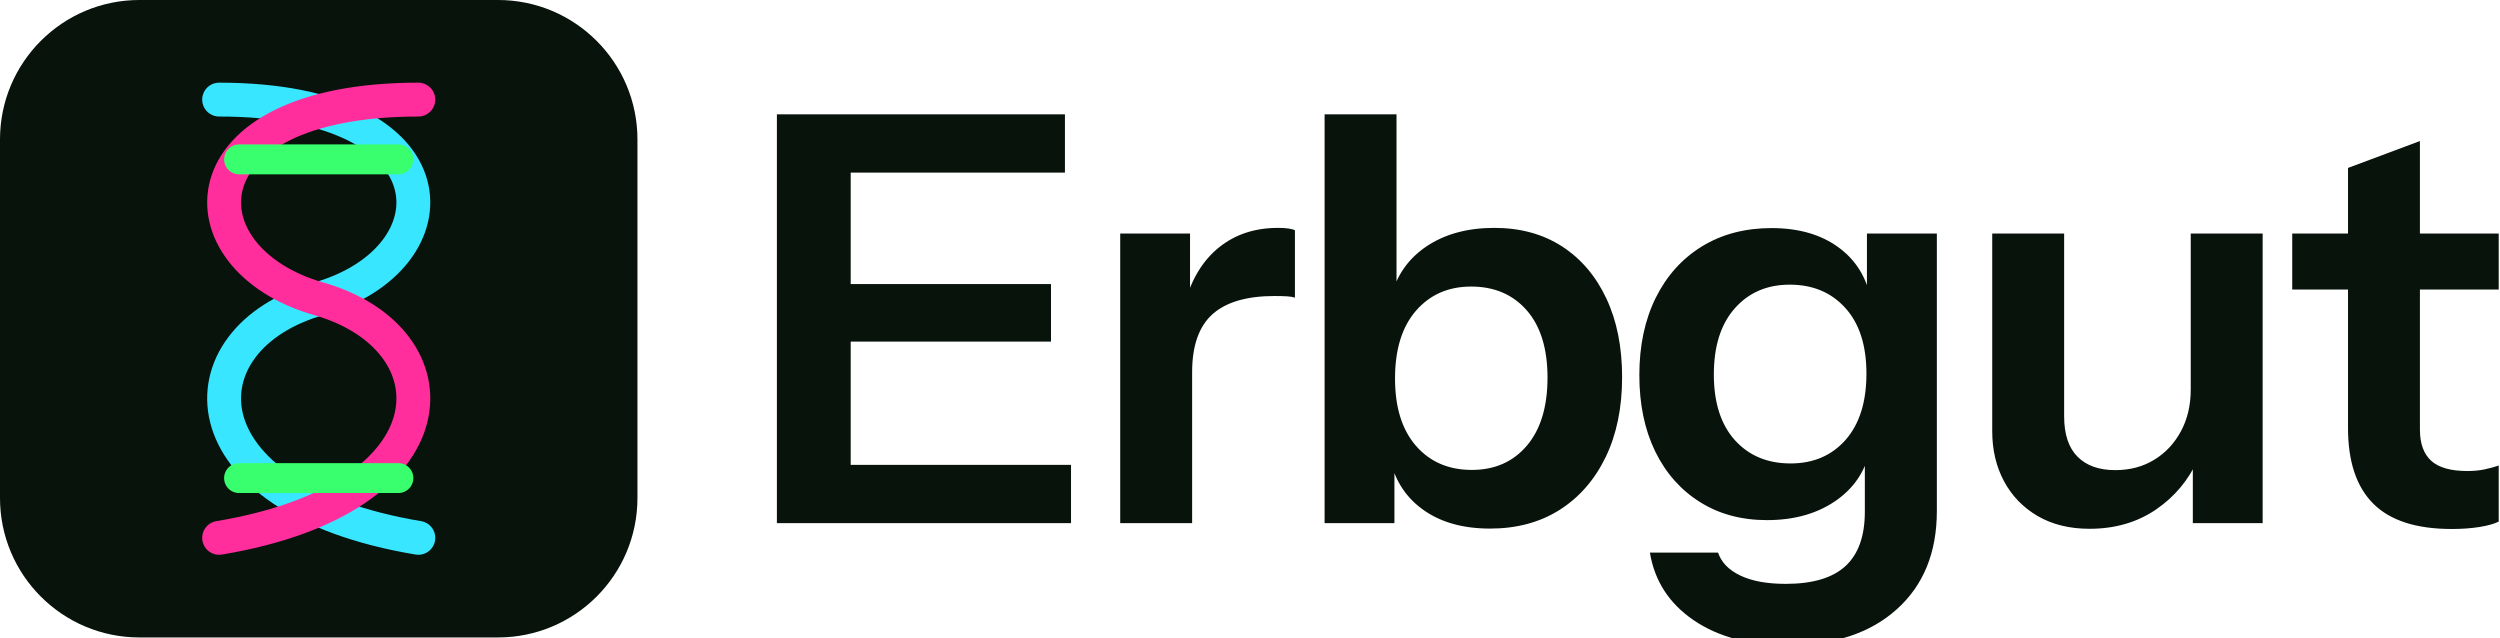
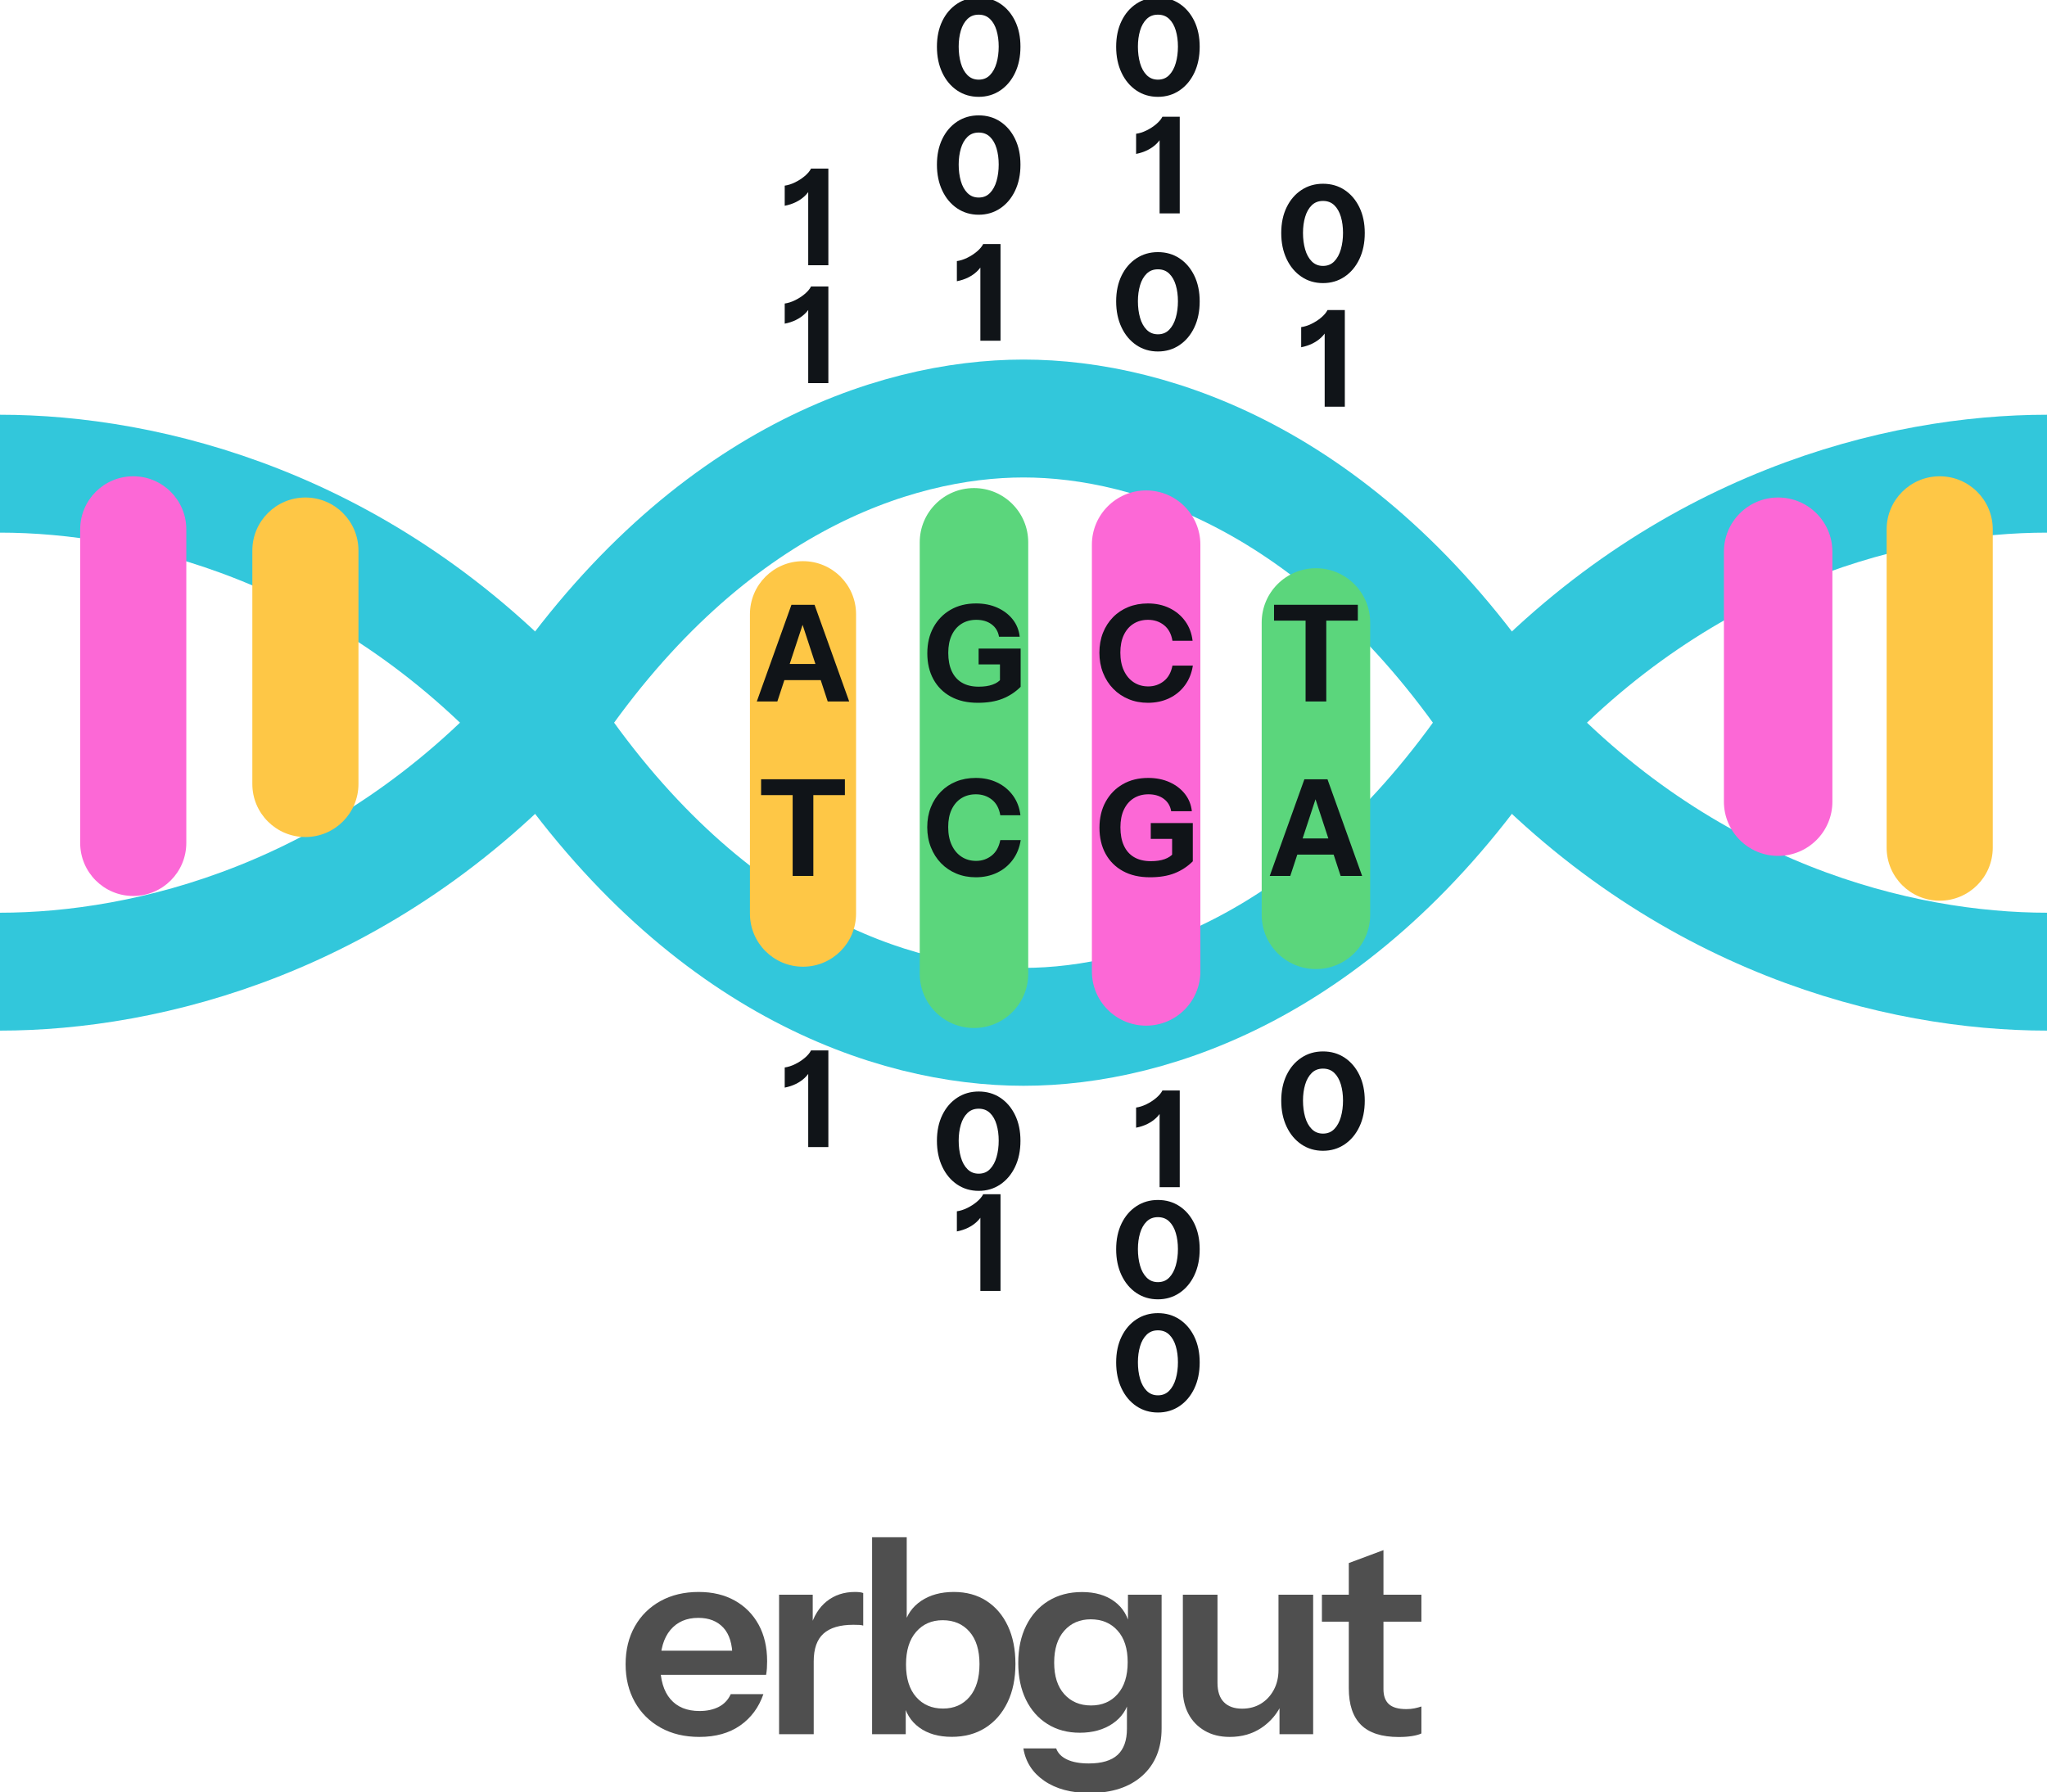
- <svg xmlns="http://www.w3.org/2000/svg" viewBox="0 0 251 64" width="251" height="64" role="img" aria-labelledby="t">
-   <rect width="64" height="64" rx="14" fill="#08130B" />
-   <path d="M22 10 C 46 10 46 26 32 30 C 18 34 18 50 42 54" fill="none" stroke="#39E6FF" stroke-width="3.4" stroke-linecap="round" />
-   <path d="M42 10 C 18 10 18 26 32 30 C 46 34 46 50 22 54" fill="none" stroke="#FF2E9C" stroke-width="3.4" stroke-linecap="round" />
-   <line x1="24" y1="16" x2="40" y2="16" stroke="#39FF6E" stroke-width="3" stroke-linecap="round" />
-   <line x1="24" y1="48" x2="40" y2="48" stroke="#39FF6E" stroke-width="3" stroke-linecap="round" />
-   <g transform="translate(74.47 52.52)" fill="#08130B">
-     <path d="M3.53 0V-41.04H10.94V0ZM7.07 0V-5.85H33.06V0ZM7.07 -18.22V-24H31.05V-18.22ZM7.07 -35.19V-41.04H32.45V-35.19Z M38 0V-29.07H45.01V-22.04H45.22V0ZM45.22 -15.16 44.48 -22.06Q45.51 -25.76 47.94 -27.7Q50.37 -29.64 53.83 -29.64Q55.02 -29.64 55.54 -29.41V-22.63Q55.25 -22.74 54.74 -22.77Q54.23 -22.8 53.49 -22.8Q49.31 -22.8 47.26 -20.97Q45.22 -19.13 45.22 -15.16Z M75.13 0.55Q70.98 0.55 68.32 -1.41Q65.66 -3.36 65.02 -6.82L65.53 -6.9V0H58.52V-41.04H65.74V-22.52L65.19 -22.65Q65.97 -25.9 68.73 -27.77Q71.5 -29.64 75.56 -29.64Q79.48 -29.64 82.36 -27.78Q85.23 -25.92 86.81 -22.55Q88.39 -19.19 88.39 -14.65Q88.39 -10.05 86.74 -6.63Q85.08 -3.21 82.12 -1.33Q79.15 0.55 75.13 0.55ZM73.3 -5.34Q76.76 -5.34 78.83 -7.78Q80.9 -10.22 80.9 -14.61Q80.9 -18.98 78.81 -21.37Q76.72 -23.75 73.23 -23.75Q69.81 -23.75 67.7 -21.33Q65.59 -18.9 65.59 -14.52Q65.59 -10.17 67.7 -7.75Q69.81 -5.34 73.3 -5.34Z M104.99 12.26Q99.24 12.26 95.56 9.74Q91.88 7.22 91.18 2.96H98.02Q98.53 4.45 100.27 5.27Q102.01 6.1 104.82 6.1Q108.89 6.1 110.83 4.3Q112.76 2.51 112.76 -1.14V-7.43L113.26 -7.32Q112.56 -4.09 109.76 -2.19Q106.97 -0.3 102.94 -0.3Q99.08 -0.3 96.2 -2.12Q93.31 -3.93 91.71 -7.2Q90.12 -10.47 90.12 -14.86Q90.12 -19.3 91.77 -22.63Q93.42 -25.95 96.42 -27.79Q99.41 -29.62 103.4 -29.62Q107.5 -29.62 110.15 -27.66Q112.8 -25.71 113.41 -22.23L112.97 -22.17V-29.07H119.99V-1.22Q119.99 5.03 115.98 8.64Q111.97 12.26 104.99 12.26ZM105.3 -5.99Q108.74 -5.99 110.83 -8.36Q112.92 -10.74 112.92 -15.01Q112.92 -19.25 110.81 -21.59Q108.7 -23.94 105.22 -23.94Q101.8 -23.94 99.7 -21.56Q97.6 -19.19 97.6 -14.92Q97.6 -10.68 99.71 -8.33Q101.82 -5.99 105.3 -5.99Z M135.32 0.57Q132.32 0.57 130.11 -0.71Q127.91 -2 126.73 -4.21Q125.55 -6.42 125.55 -9.22V-29.07H132.77V-10.72Q132.77 -8.02 134.11 -6.67Q135.45 -5.32 137.9 -5.32Q140.11 -5.32 141.8 -6.35Q143.49 -7.37 144.49 -9.21Q145.48 -11.04 145.48 -13.41L146.22 -6.44Q144.8 -3.27 141.97 -1.35Q139.14 0.57 135.32 0.57ZM145.69 0V-6.84H145.48V-29.07H152.7V0Z M171.68 0.59Q166.35 0.59 163.81 -1.95Q161.27 -4.48 161.27 -9.56V-35.66L168.49 -38.36V-9.39Q168.49 -7.28 169.63 -6.25Q170.77 -5.23 173.24 -5.23Q174.19 -5.23 174.96 -5.39Q175.73 -5.55 176.4 -5.78V-0.15Q175.71 0.19 174.47 0.39Q173.22 0.59 171.68 0.59ZM155.67 -23.45V-29.07H176.4V-23.45Z" />
+ <svg xmlns="http://www.w3.org/2000/svg" viewBox="0 0 434 380" width="434" height="380" role="img" aria-labelledby="t">
+   <path d="M0 206.05C31.05 206.05 77.05 194.96 115 153.25C148.66 102.29 189.46 88.75 217 88.75C244.54 88.75 285.34 102.29 319 153.25C356.95 194.96 402.95 206.05 434 206.05" fill="none" stroke="#32C7DB" stroke-width="25" />
+   <path d="M0 100.45C31.05 100.45 77.05 111.54 115 153.25C148.66 204.21 189.46 217.75 217 217.75C244.54 217.75 285.34 204.21 319 153.25C356.95 111.54 402.95 100.45 434 100.45" fill="none" stroke="#32C7DB" stroke-width="25" />
+   <rect x="17" y="101" width="22.5" height="89" rx="11.25" fill="#FC68D6" />
+   <rect x="53.5" y="105.5" width="22.5" height="72" rx="11.25" fill="#FEC746" />
+   <rect x="159" y="119" width="22.5" height="86" rx="11.25" fill="#FEC746" />
+   <rect x="195" y="103.5" width="23" height="114.5" rx="11.5" fill="#5BD67C" />
+   <rect x="231.5" y="104" width="23" height="113.5" rx="11.5" fill="#FC68D6" />
+   <rect x="267.5" y="120.5" width="23" height="85" rx="11.5" fill="#5BD67C" />
+   <rect x="365.5" y="105.5" width="23" height="76" rx="11.5" fill="#FC68D6" />
+   <rect x="400" y="101" width="22.5" height="90" rx="11.25" fill="#FEC746" />
+   <g transform="translate(170.25 148.75) scale(0.028472 -0.028472)" fill="#101418">
+     <path transform="translate(-368 0)" d="M24 0 282 720H414L177 0ZM552 0 316 720H454L712 0ZM160 279H564V159H160Z" />
+   </g>
+   <g transform="translate(170.25 185.75) scale(0.028472 -0.028472)" fill="#101418">
+     <path transform="translate(-336 0)" d="M259 0V602H24V720H648V602H413V0Z" />
+   </g>
+   <g transform="translate(206.5 148.75) scale(0.028472 -0.028472)" fill="#101418">
+     <path transform="translate(-377.5 0)" d="M406 -10Q289 -10 205 36Q121 82 75.5 165Q30 248 30 359Q30 469 76 552.5Q122 636 203.5 683Q285 730 393 730Q482 730 552.5 698Q623 666 666.5 610.5Q710 555 718 482H564Q554 541 508.5 574.5Q463 608 395 608Q332 608 285 578.5Q238 549 212 494Q186 439 186 362Q186 282 212 225.5Q238 169 288.5 139.5Q339 110 413 110Q473 110 515 125Q557 140 579 167L725 109Q667 51 590.5 20.5Q514 -10 406 -10ZM571 109V307L602 276H412V394H725V109Z" />
+   </g>
+   <g transform="translate(206.5 185.75) scale(0.028472 -0.028472)" fill="#101418">
+     <path transform="translate(-378 0)" d="M391 -10Q313 -10 247 17.5Q181 45 132.5 95Q84 145 57 213.5Q30 282 30 363Q30 444 56.5 511Q83 578 131.5 627.5Q180 677 246 703.5Q312 730 391 730Q480 730 551.5 695.5Q623 661 668.5 598.5Q714 536 724 452H574Q561 529 511 568.5Q461 608 392 608Q331 608 284.5 579Q238 550 212 495.5Q186 441 186 364Q186 286 212.5 229.5Q239 173 286 142.5Q333 112 394 112Q459 112 509 151Q559 190 574 267H726Q713 183 667 120.5Q621 58 550 24Q479 -10 391 -10Z" />
+   </g>
+   <g transform="translate(243 148.75) scale(0.028472 -0.028472)" fill="#101418">
+     <path transform="translate(-378 0)" d="M391 -10Q313 -10 247 17.5Q181 45 132.5 95Q84 145 57 213.5Q30 282 30 363Q30 444 56.5 511Q83 578 131.5 627.5Q180 677 246 703.5Q312 730 391 730Q480 730 551.5 695.5Q623 661 668.5 598.5Q714 536 724 452H574Q561 529 511 568.5Q461 608 392 608Q331 608 284.5 579Q238 550 212 495.5Q186 441 186 364Q186 286 212.5 229.5Q239 173 286 142.5Q333 112 394 112Q459 112 509 151Q559 190 574 267H726Q713 183 667 120.5Q621 58 550 24Q479 -10 391 -10Z" />
+   </g>
+   <g transform="translate(243 185.75) scale(0.028472 -0.028472)" fill="#101418">
+     <path transform="translate(-377.5 0)" d="M406 -10Q289 -10 205 36Q121 82 75.5 165Q30 248 30 359Q30 469 76 552.5Q122 636 203.5 683Q285 730 393 730Q482 730 552.5 698Q623 666 666.5 610.5Q710 555 718 482H564Q554 541 508.5 574.5Q463 608 395 608Q332 608 285 578.5Q238 549 212 494Q186 439 186 362Q186 282 212 225.5Q238 169 288.5 139.5Q339 110 413 110Q473 110 515 125Q557 140 579 167L725 109Q667 51 590.5 20.5Q514 -10 406 -10ZM571 109V307L602 276H412V394H725V109Z" />
+   </g>
+   <g transform="translate(279 148.75) scale(0.028472 -0.028472)" fill="#101418">
+     <path transform="translate(-336 0)" d="M259 0V602H24V720H648V602H413V0Z" />
+   </g>
+   <g transform="translate(279 185.75) scale(0.028472 -0.028472)" fill="#101418">
+     <path transform="translate(-368 0)" d="M24 0 282 720H414L177 0ZM552 0 316 720H454L712 0ZM160 279H564V159H160Z" />
+   </g>
+   <g transform="translate(171 56.25) scale(0.028472 -0.028472)" fill="#101418">
+     <path transform="translate(-172.5 0)" d="M185 0V588L202 573Q187 542 159 515.5Q131 489 93.5 470.5Q56 452 10 443V593Q47 598 87 617.5Q127 637 159.5 664.5Q192 692 206 720H335V0Z" />
+   </g>
+   <g transform="translate(171 81.25) scale(0.028472 -0.028472)" fill="#101418">
+     <path transform="translate(-172.5 0)" d="M185 0V588L202 573Q187 542 159 515.5Q131 489 93.5 470.5Q56 452 10 443V593Q47 598 87 617.5Q127 637 159.5 664.5Q192 692 206 720H335V0Z" />
+   </g>
+   <g transform="translate(207.5 20.25) scale(0.028472 -0.028472)" fill="#101418">
+     <path transform="translate(-341 0)" d="M341 -10Q251 -10 180.5 37.5Q110 85 70 169.5Q30 254 30 363Q30 472 70 554.5Q110 637 180.5 683.5Q251 730 341 730Q432 730 502 683.5Q572 637 612 554.5Q652 472 652 363Q652 253 612 169Q572 85 501.5 37.5Q431 -10 341 -10ZM341 118Q392 118 425 152Q458 186 474 242Q490 298 490 364Q490 430 474 484Q458 538 425 570Q392 602 341 602Q290 602 257 569.5Q224 537 208 483Q192 429 192 364Q192 297 208 241Q224 185 257.5 151.5Q291 118 341 118Z" />
+   </g>
+   <g transform="translate(207.5 45.25) scale(0.028472 -0.028472)" fill="#101418">
+     <path transform="translate(-341 0)" d="M341 -10Q251 -10 180.5 37.5Q110 85 70 169.5Q30 254 30 363Q30 472 70 554.5Q110 637 180.5 683.5Q251 730 341 730Q432 730 502 683.5Q572 637 612 554.5Q652 472 652 363Q652 253 612 169Q572 85 501.5 37.5Q431 -10 341 -10ZM341 118Q392 118 425 152Q458 186 474 242Q490 298 490 364Q490 430 474 484Q458 538 425 570Q392 602 341 602Q290 602 257 569.5Q224 537 208 483Q192 429 192 364Q192 297 208 241Q224 185 257.5 151.5Q291 118 341 118Z" />
+   </g>
+   <g transform="translate(207.5 72.25) scale(0.028472 -0.028472)" fill="#101418">
+     <path transform="translate(-172.5 0)" d="M185 0V588L202 573Q187 542 159 515.5Q131 489 93.5 470.5Q56 452 10 443V593Q47 598 87 617.5Q127 637 159.5 664.5Q192 692 206 720H335V0Z" />
+   </g>
+   <g transform="translate(245.5 20.25) scale(0.028472 -0.028472)" fill="#101418">
+     <path transform="translate(-341 0)" d="M341 -10Q251 -10 180.5 37.5Q110 85 70 169.5Q30 254 30 363Q30 472 70 554.5Q110 637 180.5 683.5Q251 730 341 730Q432 730 502 683.5Q572 637 612 554.5Q652 472 652 363Q652 253 612 169Q572 85 501.5 37.5Q431 -10 341 -10ZM341 118Q392 118 425 152Q458 186 474 242Q490 298 490 364Q490 430 474 484Q458 538 425 570Q392 602 341 602Q290 602 257 569.5Q224 537 208 483Q192 429 192 364Q192 297 208 241Q224 185 257.5 151.5Q291 118 341 118Z" />
+   </g>
+   <g transform="translate(245.5 45.25) scale(0.028472 -0.028472)" fill="#101418">
+     <path transform="translate(-172.5 0)" d="M185 0V588L202 573Q187 542 159 515.5Q131 489 93.5 470.5Q56 452 10 443V593Q47 598 87 617.5Q127 637 159.5 664.5Q192 692 206 720H335V0Z" />
+   </g>
+   <g transform="translate(245.5 74.25) scale(0.028472 -0.028472)" fill="#101418">
+     <path transform="translate(-341 0)" d="M341 -10Q251 -10 180.5 37.5Q110 85 70 169.5Q30 254 30 363Q30 472 70 554.5Q110 637 180.5 683.5Q251 730 341 730Q432 730 502 683.5Q572 637 612 554.5Q652 472 652 363Q652 253 612 169Q572 85 501.5 37.5Q431 -10 341 -10ZM341 118Q392 118 425 152Q458 186 474 242Q490 298 490 364Q490 430 474 484Q458 538 425 570Q392 602 341 602Q290 602 257 569.5Q224 537 208 483Q192 429 192 364Q192 297 208 241Q224 185 257.5 151.5Q291 118 341 118Z" />
+   </g>
+   <g transform="translate(280.5 59.75) scale(0.028472 -0.028472)" fill="#101418">
+     <path transform="translate(-341 0)" d="M341 -10Q251 -10 180.5 37.5Q110 85 70 169.5Q30 254 30 363Q30 472 70 554.5Q110 637 180.5 683.5Q251 730 341 730Q432 730 502 683.5Q572 637 612 554.5Q652 472 652 363Q652 253 612 169Q572 85 501.5 37.5Q431 -10 341 -10ZM341 118Q392 118 425 152Q458 186 474 242Q490 298 490 364Q490 430 474 484Q458 538 425 570Q392 602 341 602Q290 602 257 569.5Q224 537 208 483Q192 429 192 364Q192 297 208 241Q224 185 257.5 151.5Q291 118 341 118Z" />
+   </g>
+   <g transform="translate(280.5 86.25) scale(0.028472 -0.028472)" fill="#101418">
+     <path transform="translate(-172.5 0)" d="M185 0V588L202 573Q187 542 159 515.5Q131 489 93.5 470.5Q56 452 10 443V593Q47 598 87 617.5Q127 637 159.5 664.5Q192 692 206 720H335V0Z" />
+   </g>
+   <g transform="translate(171 243.25) scale(0.028472 -0.028472)" fill="#101418">
+     <path transform="translate(-172.5 0)" d="M185 0V588L202 573Q187 542 159 515.5Q131 489 93.5 470.5Q56 452 10 443V593Q47 598 87 617.5Q127 637 159.5 664.5Q192 692 206 720H335V0Z" />
+   </g>
+   <g transform="translate(207.5 252.25) scale(0.028472 -0.028472)" fill="#101418">
+     <path transform="translate(-341 0)" d="M341 -10Q251 -10 180.5 37.5Q110 85 70 169.5Q30 254 30 363Q30 472 70 554.5Q110 637 180.5 683.5Q251 730 341 730Q432 730 502 683.5Q572 637 612 554.5Q652 472 652 363Q652 253 612 169Q572 85 501.5 37.5Q431 -10 341 -10ZM341 118Q392 118 425 152Q458 186 474 242Q490 298 490 364Q490 430 474 484Q458 538 425 570Q392 602 341 602Q290 602 257 569.5Q224 537 208 483Q192 429 192 364Q192 297 208 241Q224 185 257.5 151.5Q291 118 341 118Z" />
+   </g>
+   <g transform="translate(207.5 273.75) scale(0.028472 -0.028472)" fill="#101418">
+     <path transform="translate(-172.5 0)" d="M185 0V588L202 573Q187 542 159 515.5Q131 489 93.5 470.5Q56 452 10 443V593Q47 598 87 617.5Q127 637 159.5 664.5Q192 692 206 720H335V0Z" />
+   </g>
+   <g transform="translate(245.5 251.75) scale(0.028472 -0.028472)" fill="#101418">
+     <path transform="translate(-172.5 0)" d="M185 0V588L202 573Q187 542 159 515.5Q131 489 93.5 470.5Q56 452 10 443V593Q47 598 87 617.5Q127 637 159.5 664.5Q192 692 206 720H335V0Z" />
+   </g>
+   <g transform="translate(245.5 275.25) scale(0.028472 -0.028472)" fill="#101418">
+     <path transform="translate(-341 0)" d="M341 -10Q251 -10 180.5 37.5Q110 85 70 169.5Q30 254 30 363Q30 472 70 554.5Q110 637 180.5 683.5Q251 730 341 730Q432 730 502 683.5Q572 637 612 554.5Q652 472 652 363Q652 253 612 169Q572 85 501.5 37.5Q431 -10 341 -10ZM341 118Q392 118 425 152Q458 186 474 242Q490 298 490 364Q490 430 474 484Q458 538 425 570Q392 602 341 602Q290 602 257 569.5Q224 537 208 483Q192 429 192 364Q192 297 208 241Q224 185 257.5 151.5Q291 118 341 118Z" />
+   </g>
+   <g transform="translate(245.5 299.25) scale(0.028472 -0.028472)" fill="#101418">
+     <path transform="translate(-341 0)" d="M341 -10Q251 -10 180.5 37.5Q110 85 70 169.5Q30 254 30 363Q30 472 70 554.5Q110 637 180.5 683.5Q251 730 341 730Q432 730 502 683.5Q572 637 612 554.5Q652 472 652 363Q652 253 612 169Q572 85 501.5 37.5Q431 -10 341 -10ZM341 118Q392 118 425 152Q458 186 474 242Q490 298 490 364Q490 430 474 484Q458 538 425 570Q392 602 341 602Q290 602 257 569.5Q224 537 208 483Q192 429 192 364Q192 297 208 241Q224 185 257.5 151.5Q291 118 341 118Z" />
+   </g>
+   <g transform="translate(280.5 243.75) scale(0.028472 -0.028472)" fill="#101418">
+     <path transform="translate(-341 0)" d="M341 -10Q251 -10 180.5 37.5Q110 85 70 169.5Q30 254 30 363Q30 472 70 554.5Q110 637 180.5 683.5Q251 730 341 730Q432 730 502 683.5Q572 637 612 554.5Q652 472 652 363Q652 253 612 169Q572 85 501.5 37.5Q431 -10 341 -10ZM341 118Q392 118 425 152Q458 186 474 242Q490 298 490 364Q490 430 474 484Q458 538 425 570Q392 602 341 602Q290 602 257 569.5Q224 537 208 483Q192 429 192 364Q192 297 208 241Q224 185 257.5 151.5Q291 118 341 118Z" />
+   </g>
+   <g transform="translate(217 367.75) scale(0.058 -0.058)" fill="#4F4F4F">
+     <path transform="translate(-1481.17 0)" d="M296.3 -10Q215.3 -10 154.7 23.8Q94 57.7 60.3 117.7Q26.7 177.7 26.7 255.7Q26.7 334.3 60.2 393.8Q93.7 453.3 154 486.7Q214.3 520 293.7 520Q370 520 426.2 488.3Q482.3 456.7 513.2 400Q544 343.3 544 266.7Q544 252.7 543.2 240.7Q542.3 228.7 540.3 217H105.3V305.3H443.3L417.3 281Q417.3 353 384.2 389.2Q351 425.3 292.3 425.3Q227.7 425.3 190.5 381.2Q153.3 337 153.3 254Q153.3 171.7 190.5 128.2Q227.7 84.7 297 84.7Q337.3 84.7 367 99.8Q396.7 115 411 146.3H530.3Q505.3 73.7 445.5 31.8Q385.7 -10 296.3 -10Z" />
+     <path transform="translate(-960.17 0)" d="M66.7 0V510H189.7V386.7H193.3V0ZM193.3 266 180.3 387Q198.3 452 241 486Q283.7 520 344.3 520Q365.3 520 374.3 516V397Q369.3 399 360.3 399.5Q351.3 400 338.3 400Q265 400 229.2 367.8Q193.3 335.7 193.3 266Z" />
+     <path transform="translate(-620.17 0)" d="M358 -9.7Q285.3 -9.7 238.7 24.7Q192 59 180.7 119.7L189.7 121V0H66.7V720H193.3V395L183.7 397.3Q197.3 454.3 245.8 487.2Q294.3 520 365.7 520Q434.3 520 484.8 487.3Q535.3 454.7 563 395.7Q590.7 336.7 590.7 257Q590.7 176.3 561.7 116.3Q532.7 56.3 480.7 23.3Q428.7 -9.7 358 -9.7ZM326 93.7Q386.7 93.7 423 136.5Q459.3 179.3 459.3 256.3Q459.3 333 422.7 374.8Q386 416.7 324.7 416.7Q264.7 416.7 227.7 374.2Q190.7 331.7 190.7 254.7Q190.7 178.3 227.7 136Q264.7 93.7 326 93.7Z" />
+     <path transform="translate(-49.17 0)" d="M291 -215Q190 -215 125.5 -170.8Q61 -126.7 48.7 -52H168.7Q177.7 -78 208.2 -92.5Q238.7 -107 288 -107Q359.3 -107 393.3 -75.5Q427.3 -44 427.3 20V130.3L436 128.3Q423.7 71.7 374.7 38.5Q325.7 5.3 255 5.3Q187.3 5.3 136.7 37.2Q86 69 58 126.3Q30 183.7 30 260.7Q30 338.7 59 397Q88 455.3 140.5 487.5Q193 519.7 263 519.7Q335 519.7 381.5 485.3Q428 451 438.7 390L431 389V510H554V21.3Q554 -88.3 483.7 -151.7Q413.3 -215 291 -215ZM296.3 105Q356.7 105 393.3 146.7Q430 188.3 430 263.3Q430 337.7 393 378.8Q356 420 295 420Q235 420 198.2 378.3Q161.3 336.7 161.3 261.7Q161.3 187.3 198.3 146.2Q235.3 105 296.3 105Z" />
+     <path transform="translate(521.83 0)" d="M232 -10Q179.3 -10 140.7 12.5Q102 35 81.3 73.8Q60.7 112.7 60.7 161.7V510H187.3V188Q187.3 140.7 210.8 117Q234.3 93.3 277.3 93.3Q316 93.3 345.7 111.3Q375.3 129.3 392.8 161.5Q410.3 193.7 410.3 235.3L423.3 113Q398.3 57.3 348.7 23.7Q299 -10 232 -10ZM414 0V120H410.3V510H537V0Z" />
+     <path transform="translate(1075.83 0)" d="M296 -10.3Q202.3 -10.3 157.8 34.2Q113.3 78.7 113.3 167.7V625.7L240 673V164.7Q240 127.7 260 109.7Q280 91.7 323.3 91.7Q340 91.7 353.5 94.5Q367 97.3 378.7 101.3V2.7Q366.7 -3.3 344.8 -6.8Q323 -10.3 296 -10.3ZM15 411.3V510H378.7V411.3Z" />
  </g>
</svg>
